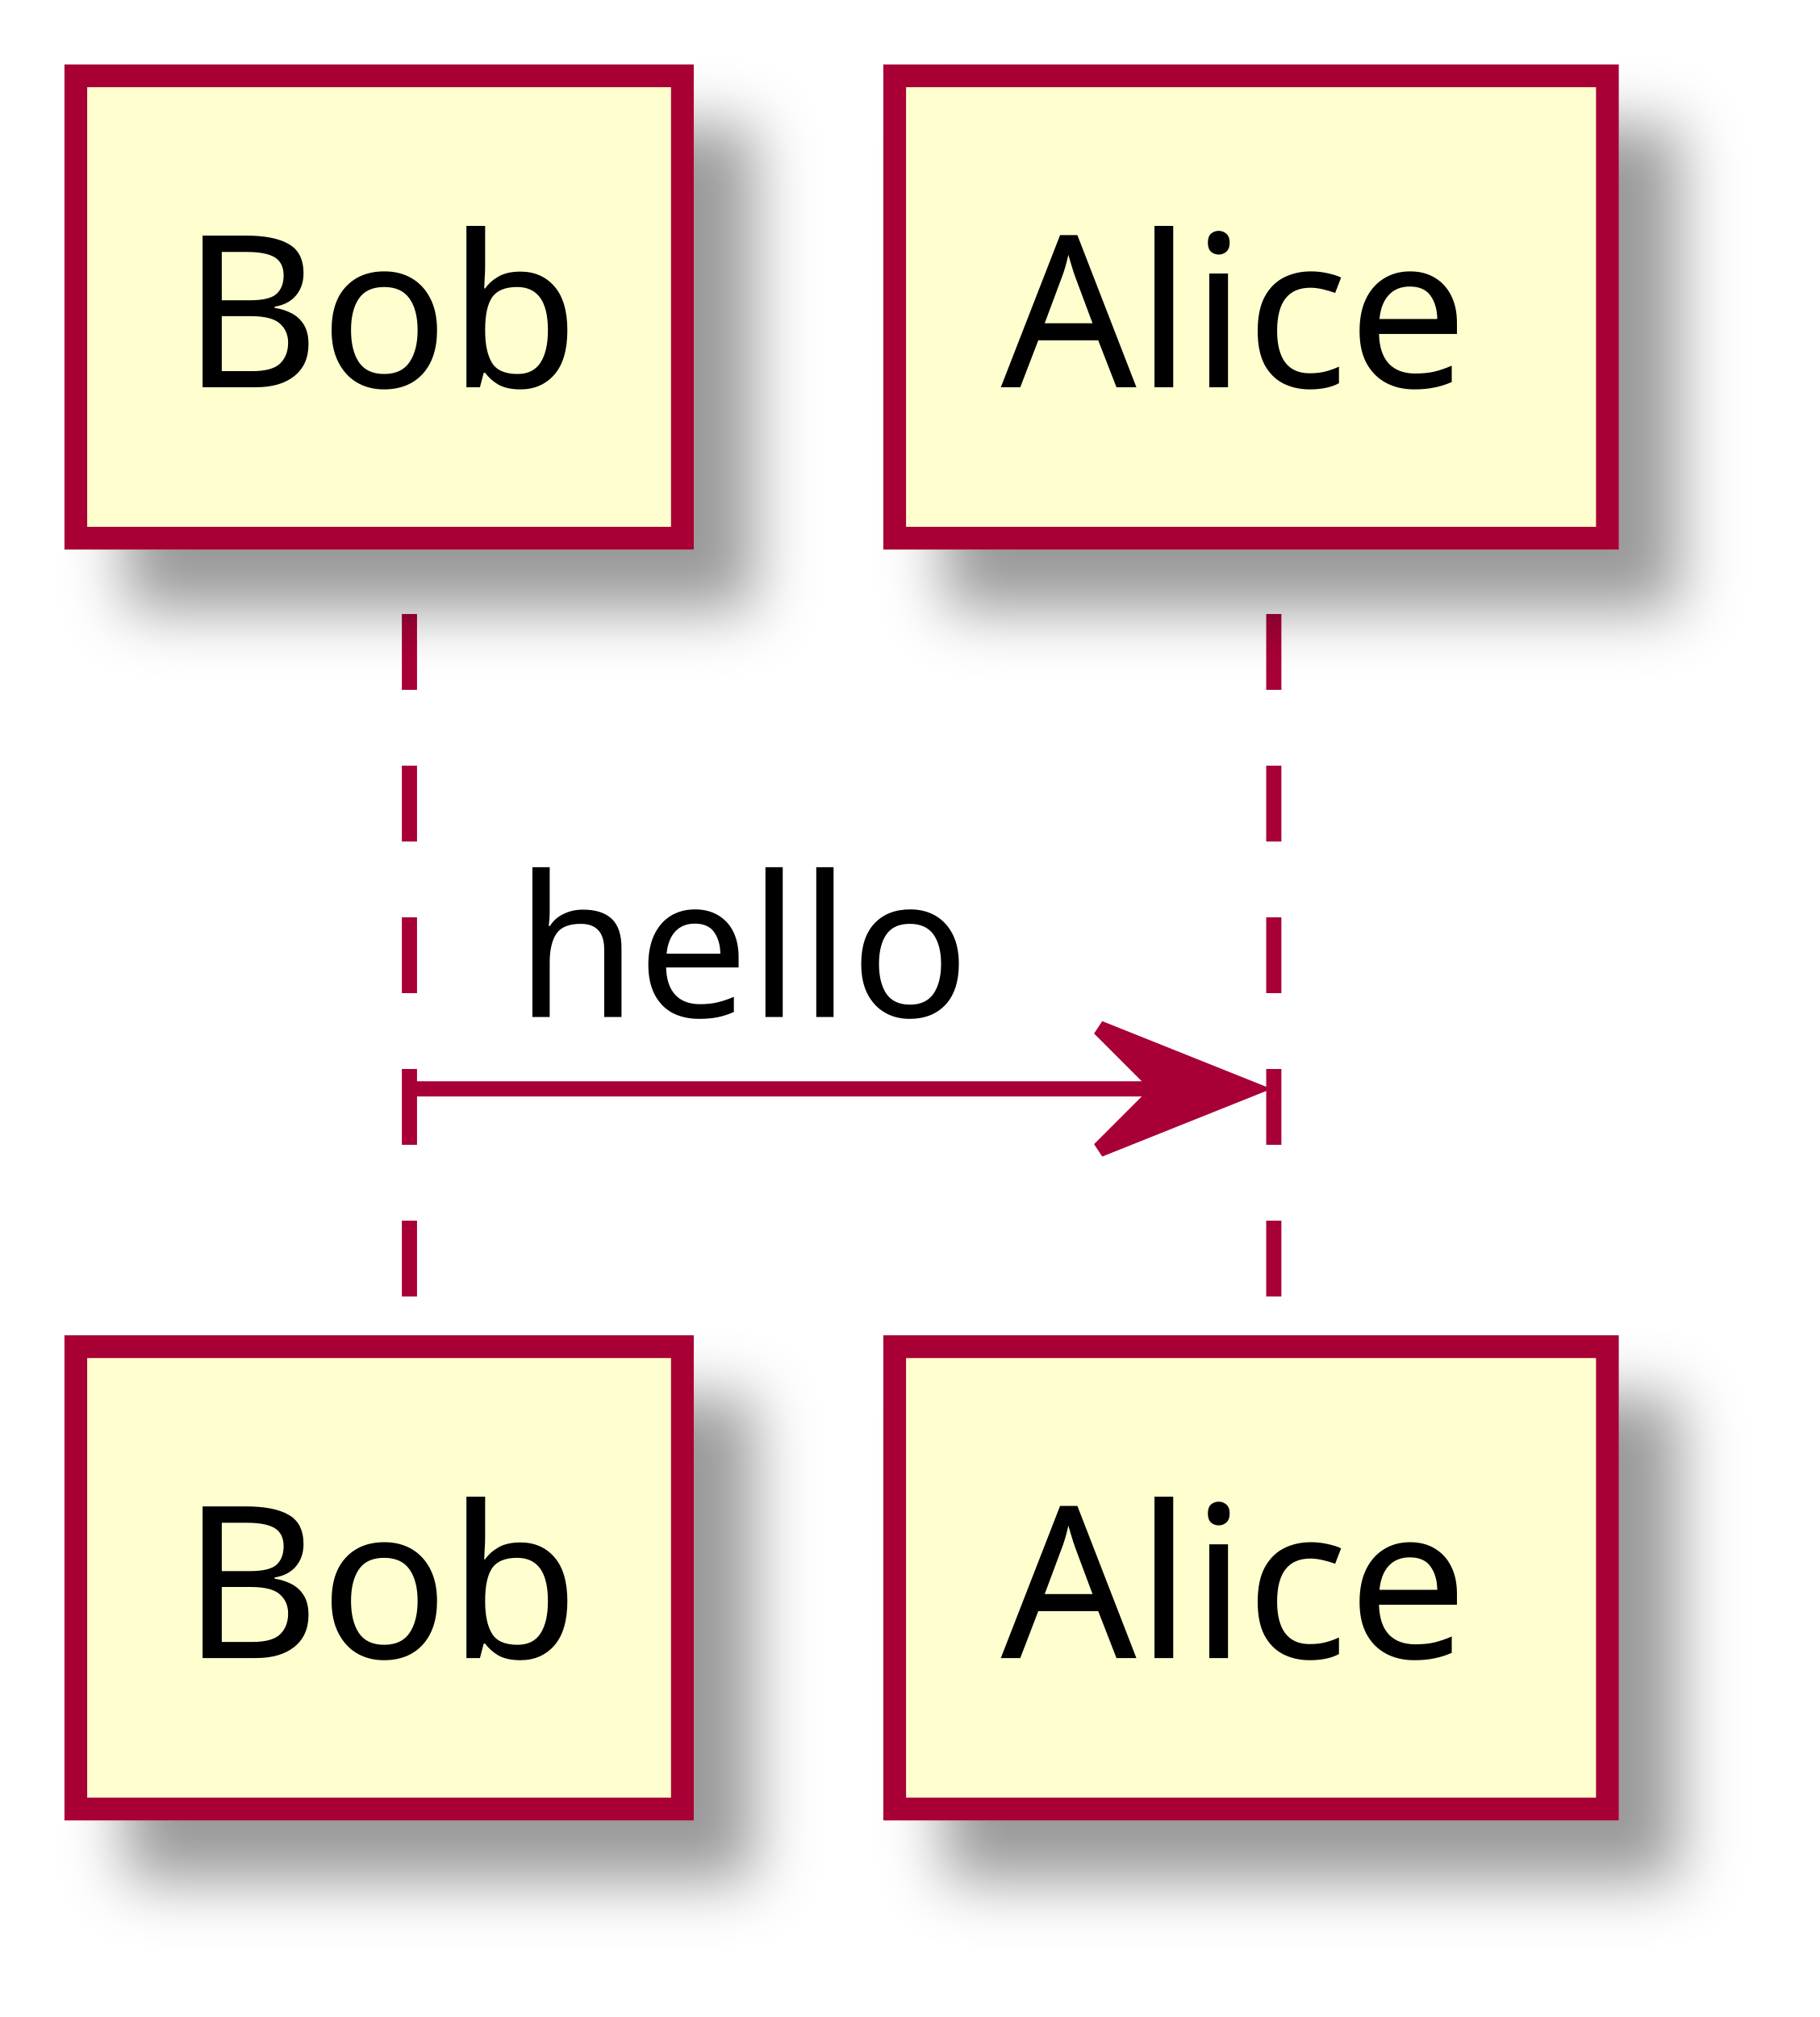
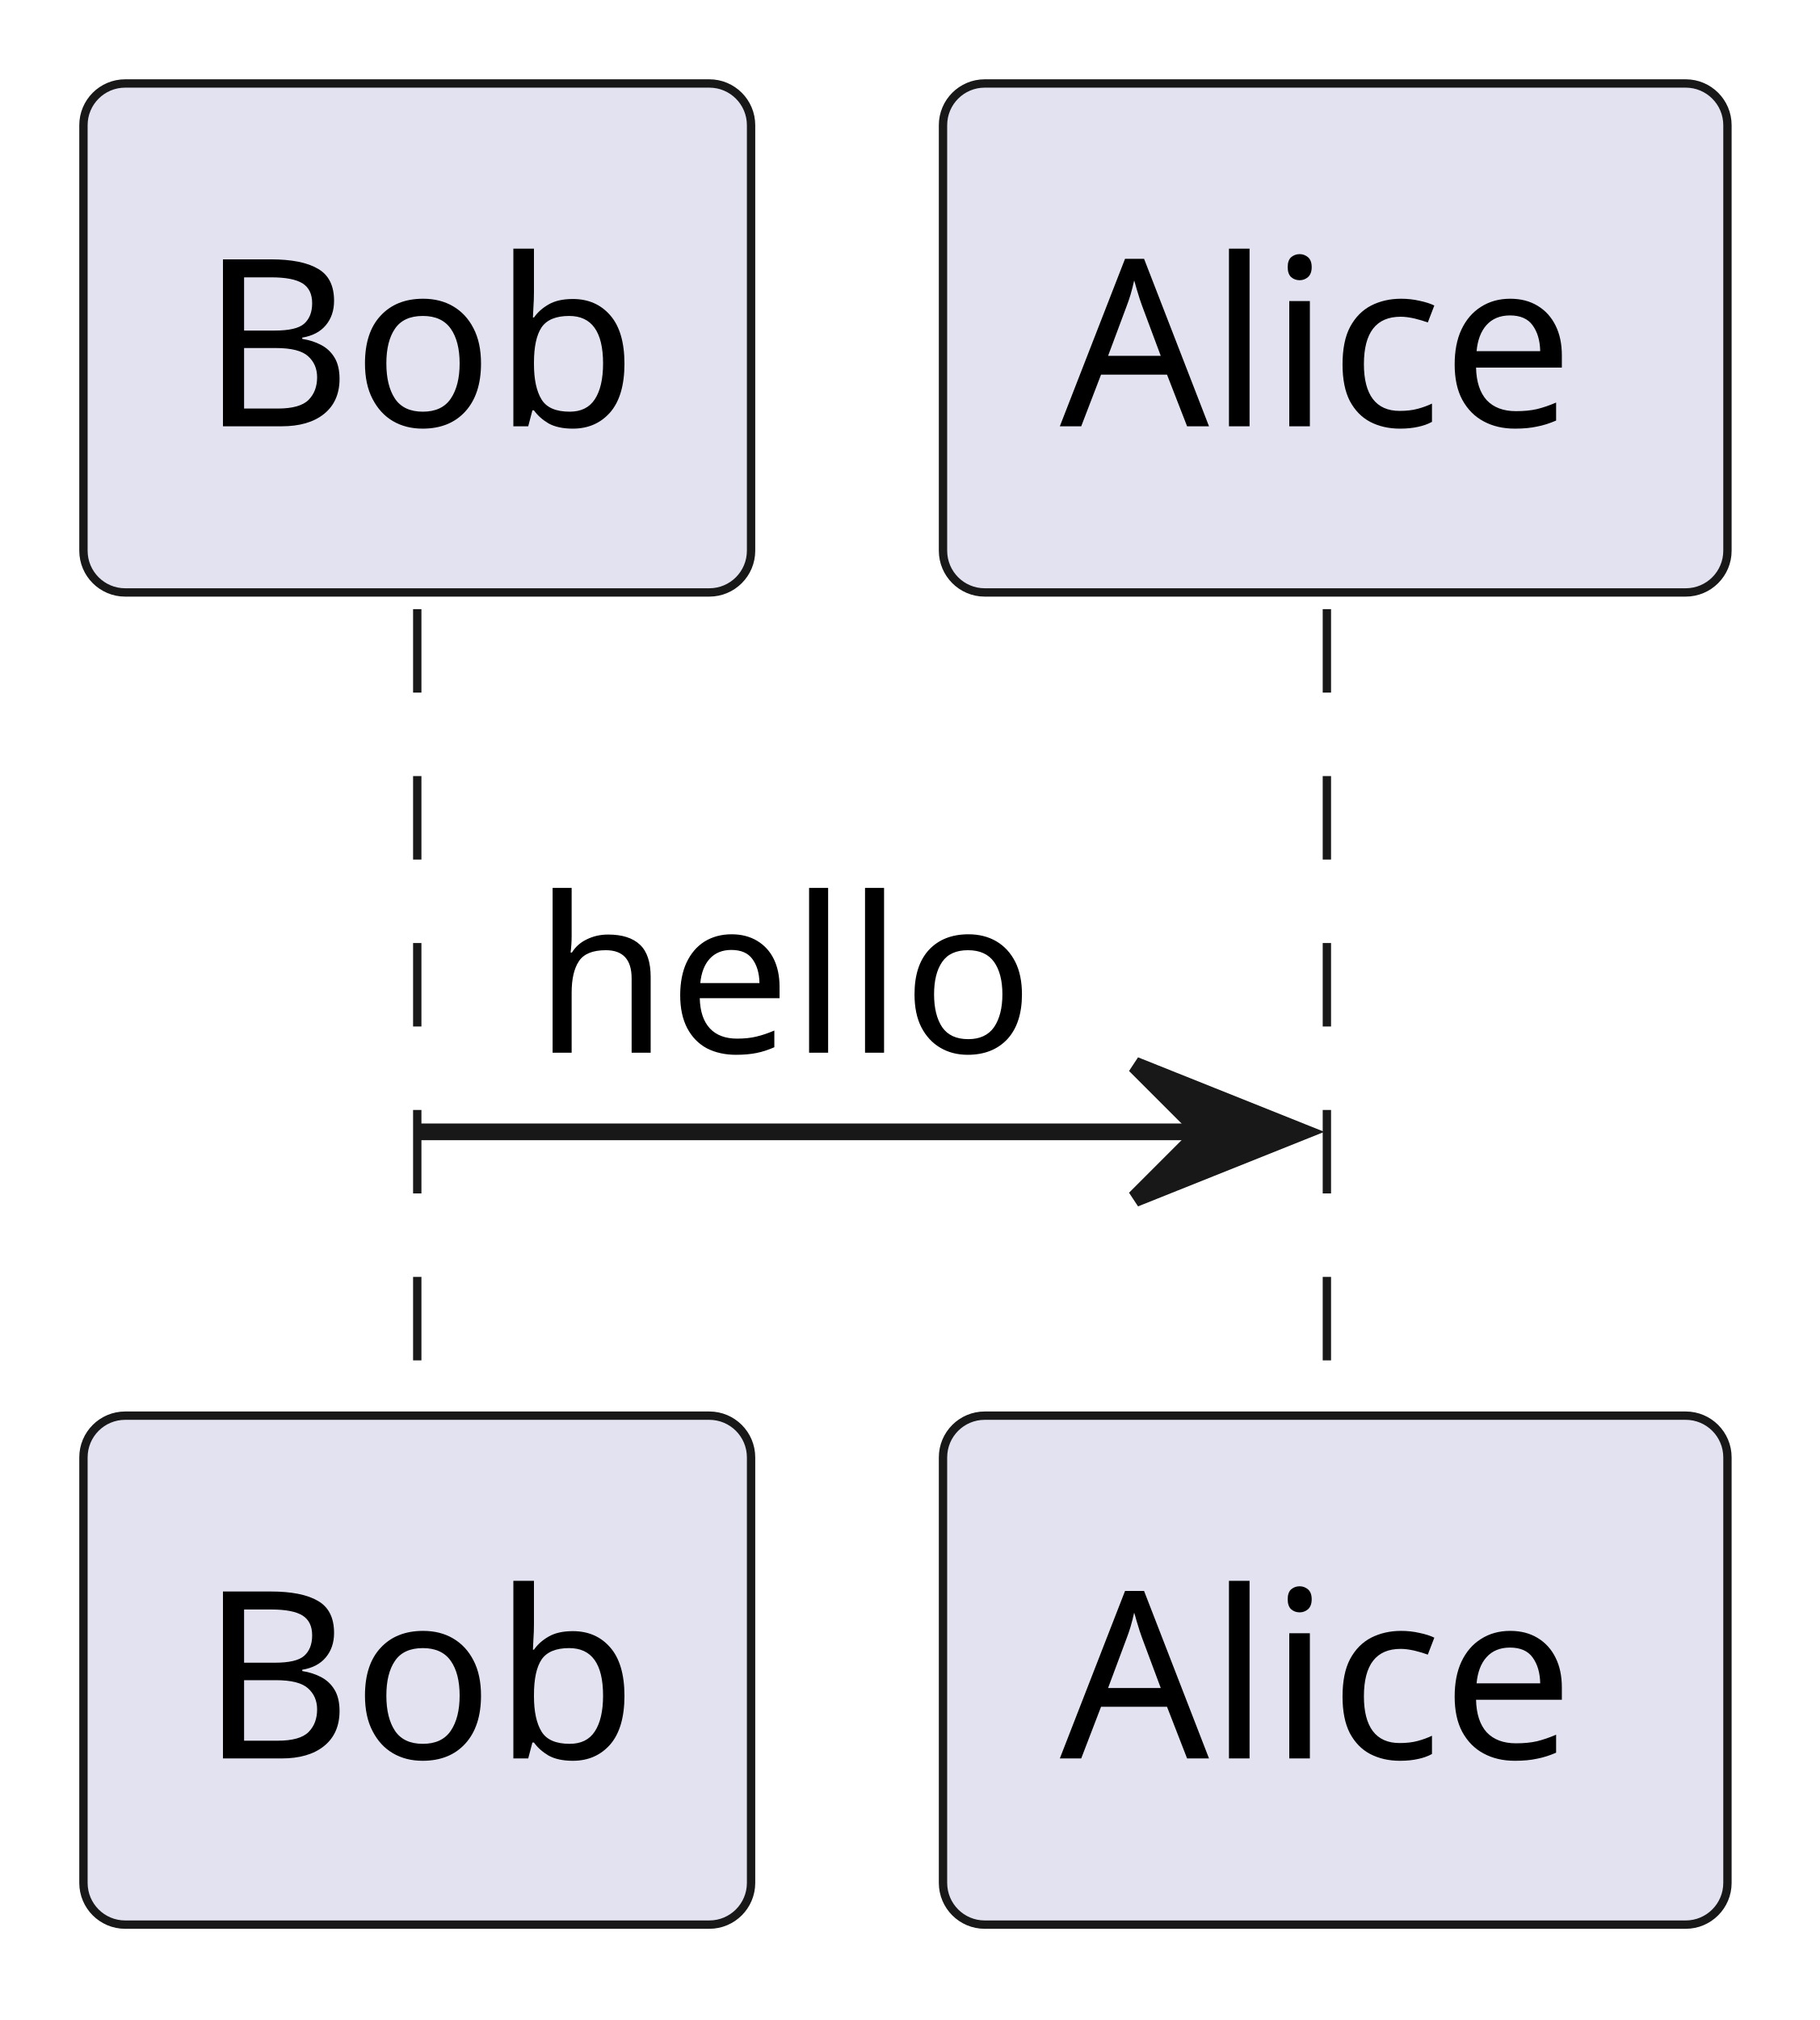
- <svg xmlns="http://www.w3.org/2000/svg" contentScriptType="application/ecmascript" contentStyleType="text/css" height="133px" preserveAspectRatio="none" style="width:120px;height:133px;" version="1.1" viewBox="0 0 120 133" width="120px" zoomAndPan="magnify">
-   <defs>
-     <filter height="300%" id="f1ovyoxgkqkxtz" width="300%" x="-1" y="-1">
-       <feGaussianBlur result="blurOut" stdDeviation="2.0" />
-       <feColorMatrix in="blurOut" result="blurOut2" type="matrix" values="0 0 0 0 0 0 0 0 0 0 0 0 0 0 0 0 0 0 .4 0" />
-       <feOffset dx="4.0" dy="4.0" in="blurOut2" result="blurOut3" />
-       <feBlend in="SourceGraphic" in2="blurOut3" mode="normal" />
-     </filter>
-   </defs>
+ <svg xmlns="http://www.w3.org/2000/svg" contentStyleType="text/css" height="121px" preserveAspectRatio="none" style="width:109px;height:121px;background:#FFFFFF;" version="1.1" viewBox="0 0 109 121" width="109px" zoomAndPan="magnify">
+   <defs />
  <g>
-     <line style="stroke:#A80036;stroke-width:1.0;stroke-dasharray:5.0,5.0;" x1="27" x2="27" y1="40.488" y2="89.799" />
-     <line style="stroke:#A80036;stroke-width:1.0;stroke-dasharray:5.0,5.0;" x1="84" x2="84" y1="40.488" y2="89.799" />
-     <rect fill="#FEFECE" filter="url(#f1ovyoxgkqkxtz)" height="30.488" style="stroke:#A80036;stroke-width:1.5;" width="40" x="5" y="5" />
+     <line style="stroke:#181818;stroke-width:0.5;stroke-dasharray:5.0,5.0;" x1="25" x2="25" y1="36.488" y2="85.799" />
+     <line style="stroke:#181818;stroke-width:0.5;stroke-dasharray:5.0,5.0;" x1="79.5" x2="79.5" y1="36.488" y2="85.799" />
+     <rect fill="#E2E2F0" height="30.488" rx="2.5" ry="2.5" style="stroke:#181818;stroke-width:0.5;" width="40" x="5" y="5" />
    <text fill="#000000" font-family="sans-serif" font-size="14" lengthAdjust="spacing" textLength="26" x="12" y="25.535">Bob</text>
-     <rect fill="#FEFECE" filter="url(#f1ovyoxgkqkxtz)" height="30.488" style="stroke:#A80036;stroke-width:1.5;" width="40" x="5" y="88.799" />
-     <text fill="#000000" font-family="sans-serif" font-size="14" lengthAdjust="spacing" textLength="26" x="12" y="109.334">Bob</text>
-     <rect fill="#FEFECE" filter="url(#f1ovyoxgkqkxtz)" height="30.488" style="stroke:#A80036;stroke-width:1.5;" width="47" x="59" y="5" />
-     <text fill="#000000" font-family="sans-serif" font-size="14" lengthAdjust="spacing" textLength="33" x="66" y="25.535">Alice</text>
-     <rect fill="#FEFECE" filter="url(#f1ovyoxgkqkxtz)" height="30.488" style="stroke:#A80036;stroke-width:1.5;" width="47" x="59" y="88.799" />
-     <text fill="#000000" font-family="sans-serif" font-size="14" lengthAdjust="spacing" textLength="33" x="66" y="109.334">Alice</text>
-     <polygon fill="#A80036" points="72.5,67.799,82.5,71.799,72.5,75.799,76.5,71.799" style="stroke:#A80036;stroke-width:1.0;" />
-     <line style="stroke:#A80036;stroke-width:1.0;" x1="27" x2="78.5" y1="71.799" y2="71.799" />
-     <text fill="#000000" font-family="sans-serif" font-size="13" lengthAdjust="spacing" textLength="31" x="34" y="67.057">hello</text>
+     <rect fill="#E2E2F0" height="30.488" rx="2.5" ry="2.5" style="stroke:#181818;stroke-width:0.5;" width="40" x="5" y="84.799" />
+     <text fill="#000000" font-family="sans-serif" font-size="14" lengthAdjust="spacing" textLength="26" x="12" y="105.334">Bob</text>
+     <rect fill="#E2E2F0" height="30.488" rx="2.5" ry="2.5" style="stroke:#181818;stroke-width:0.5;" width="47" x="56.5" y="5" />
+     <text fill="#000000" font-family="sans-serif" font-size="14" lengthAdjust="spacing" textLength="33" x="63.5" y="25.535">Alice</text>
+     <rect fill="#E2E2F0" height="30.488" rx="2.5" ry="2.5" style="stroke:#181818;stroke-width:0.5;" width="47" x="56.5" y="84.799" />
+     <text fill="#000000" font-family="sans-serif" font-size="14" lengthAdjust="spacing" textLength="33" x="63.5" y="105.334">Alice</text>
+     <polygon fill="#181818" points="68,63.799,78,67.799,68,71.799,72,67.799" style="stroke:#181818;stroke-width:1.0;" />
+     <line style="stroke:#181818;stroke-width:1.0;" x1="25" x2="74" y1="67.799" y2="67.799" />
+     <text fill="#000000" font-family="sans-serif" font-size="13" lengthAdjust="spacing" textLength="31" x="32" y="63.057">hello</text>
  </g>
</svg>
